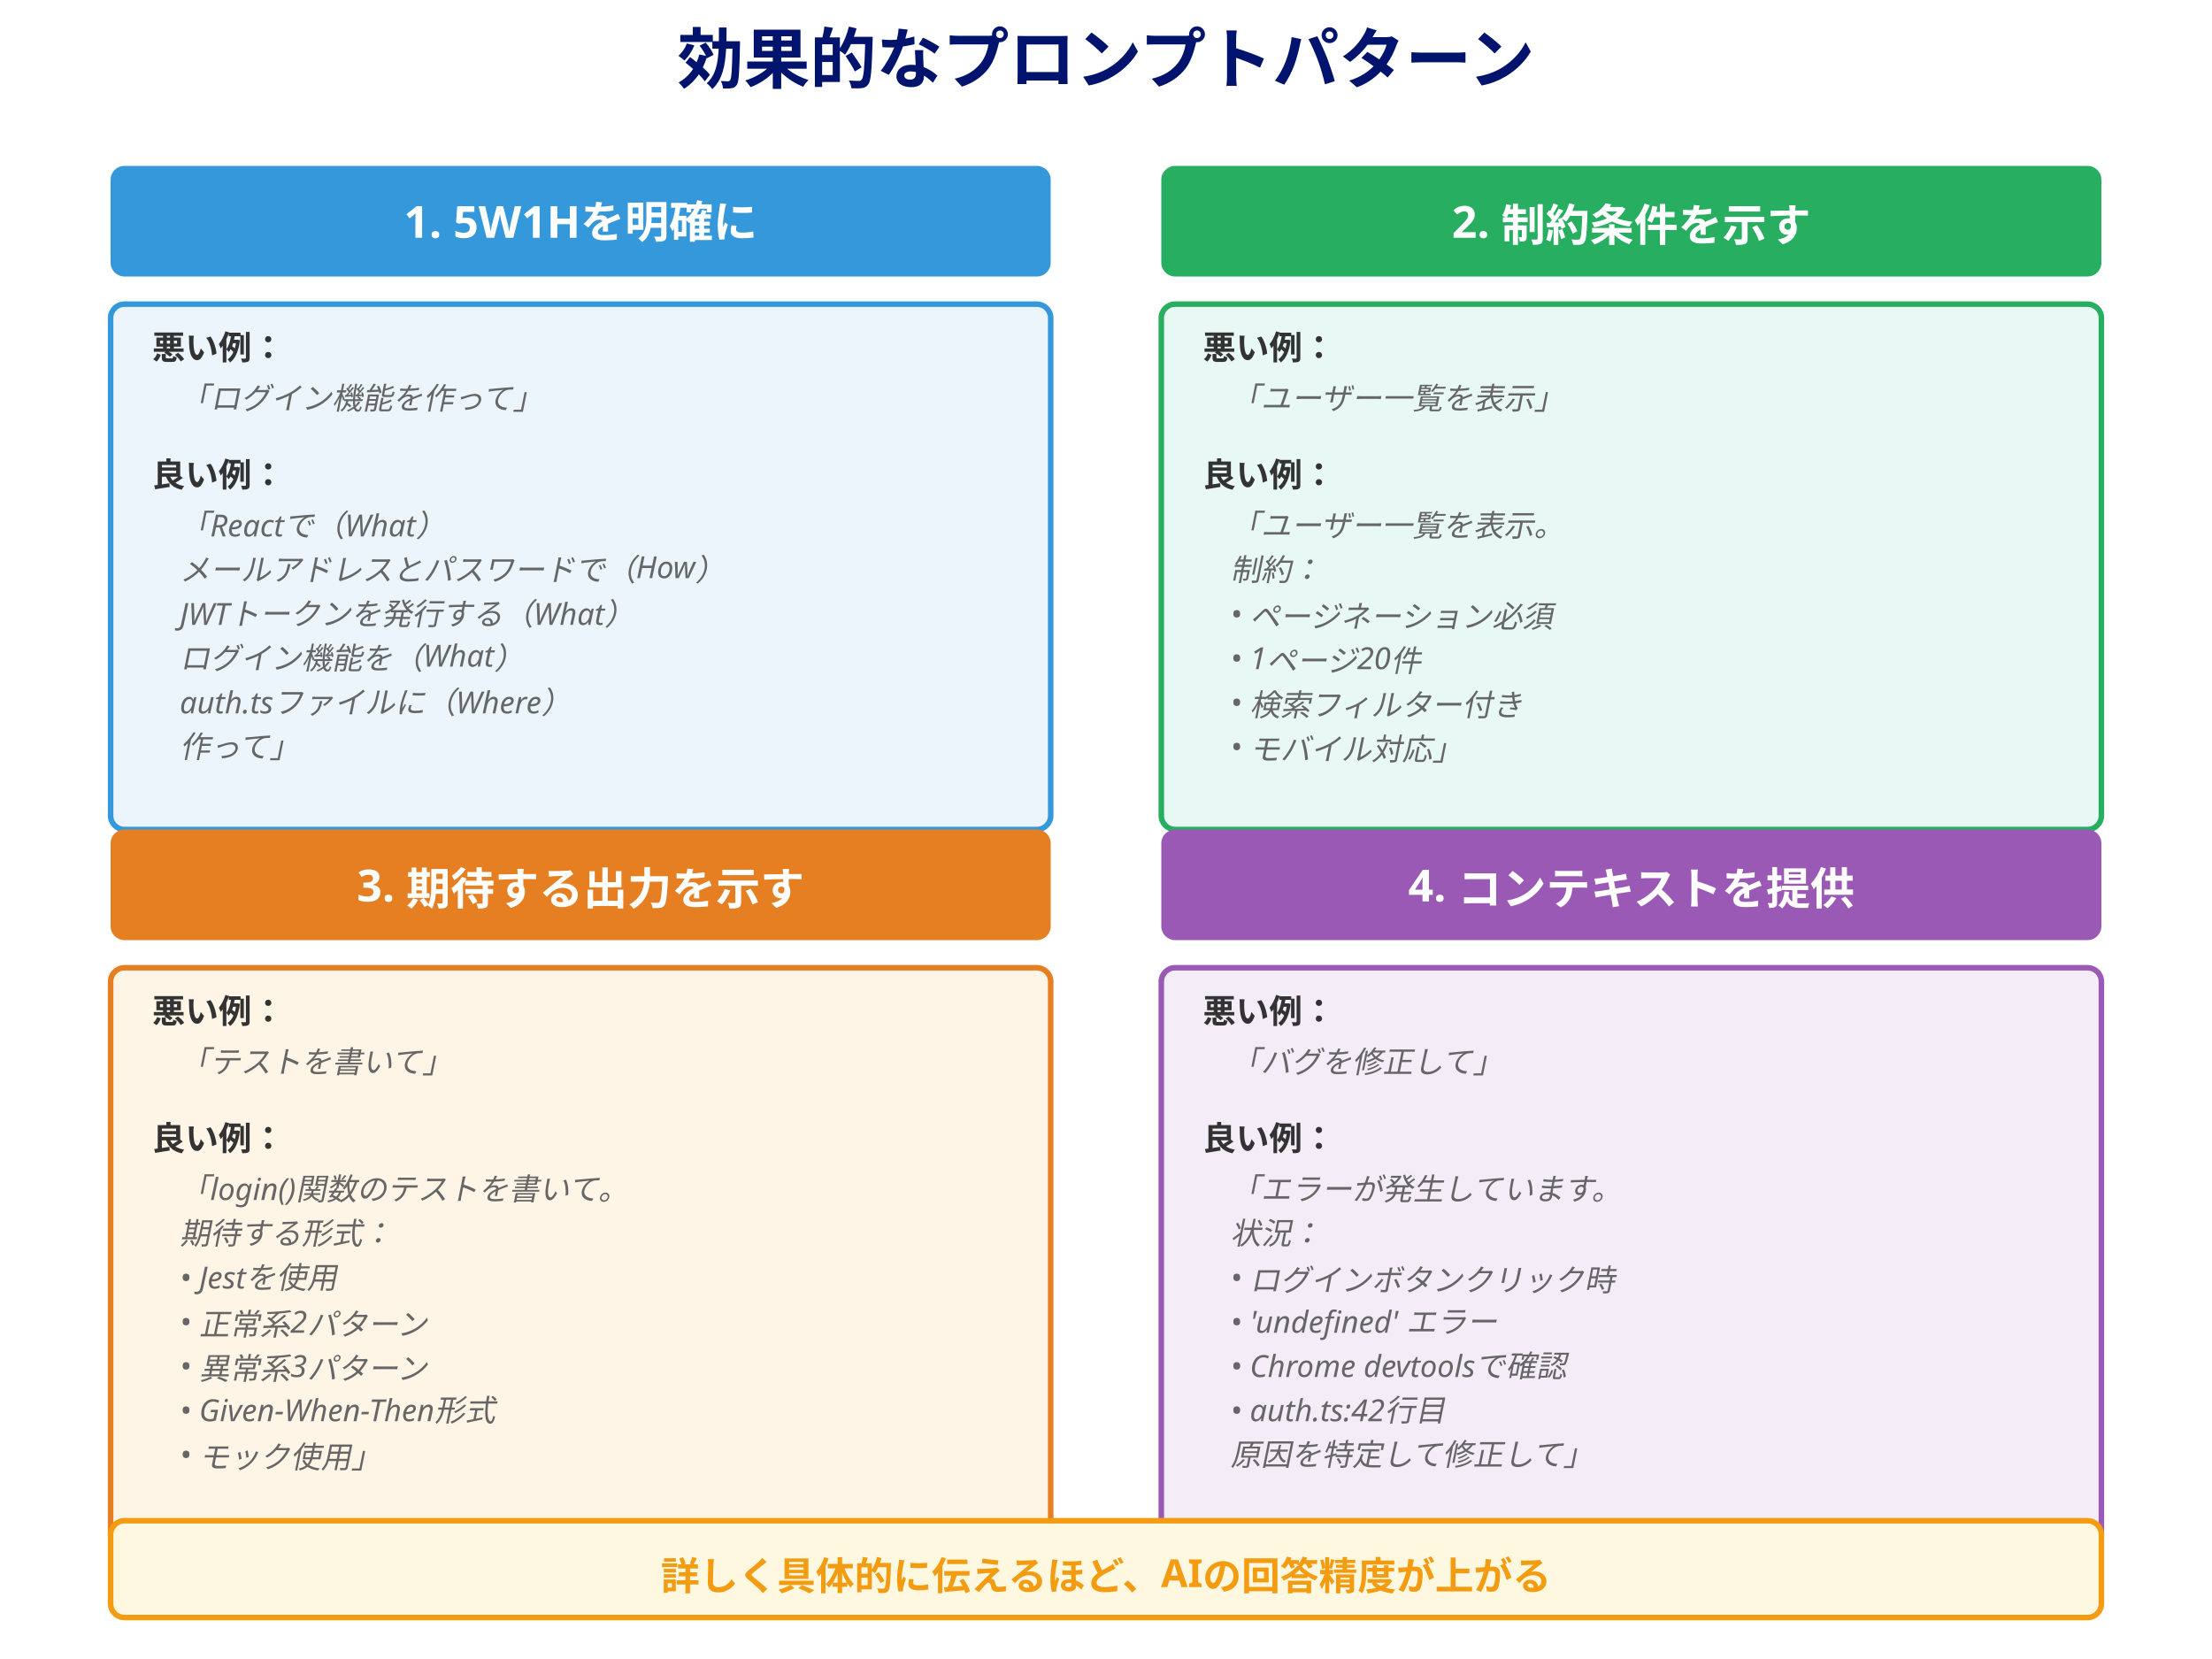
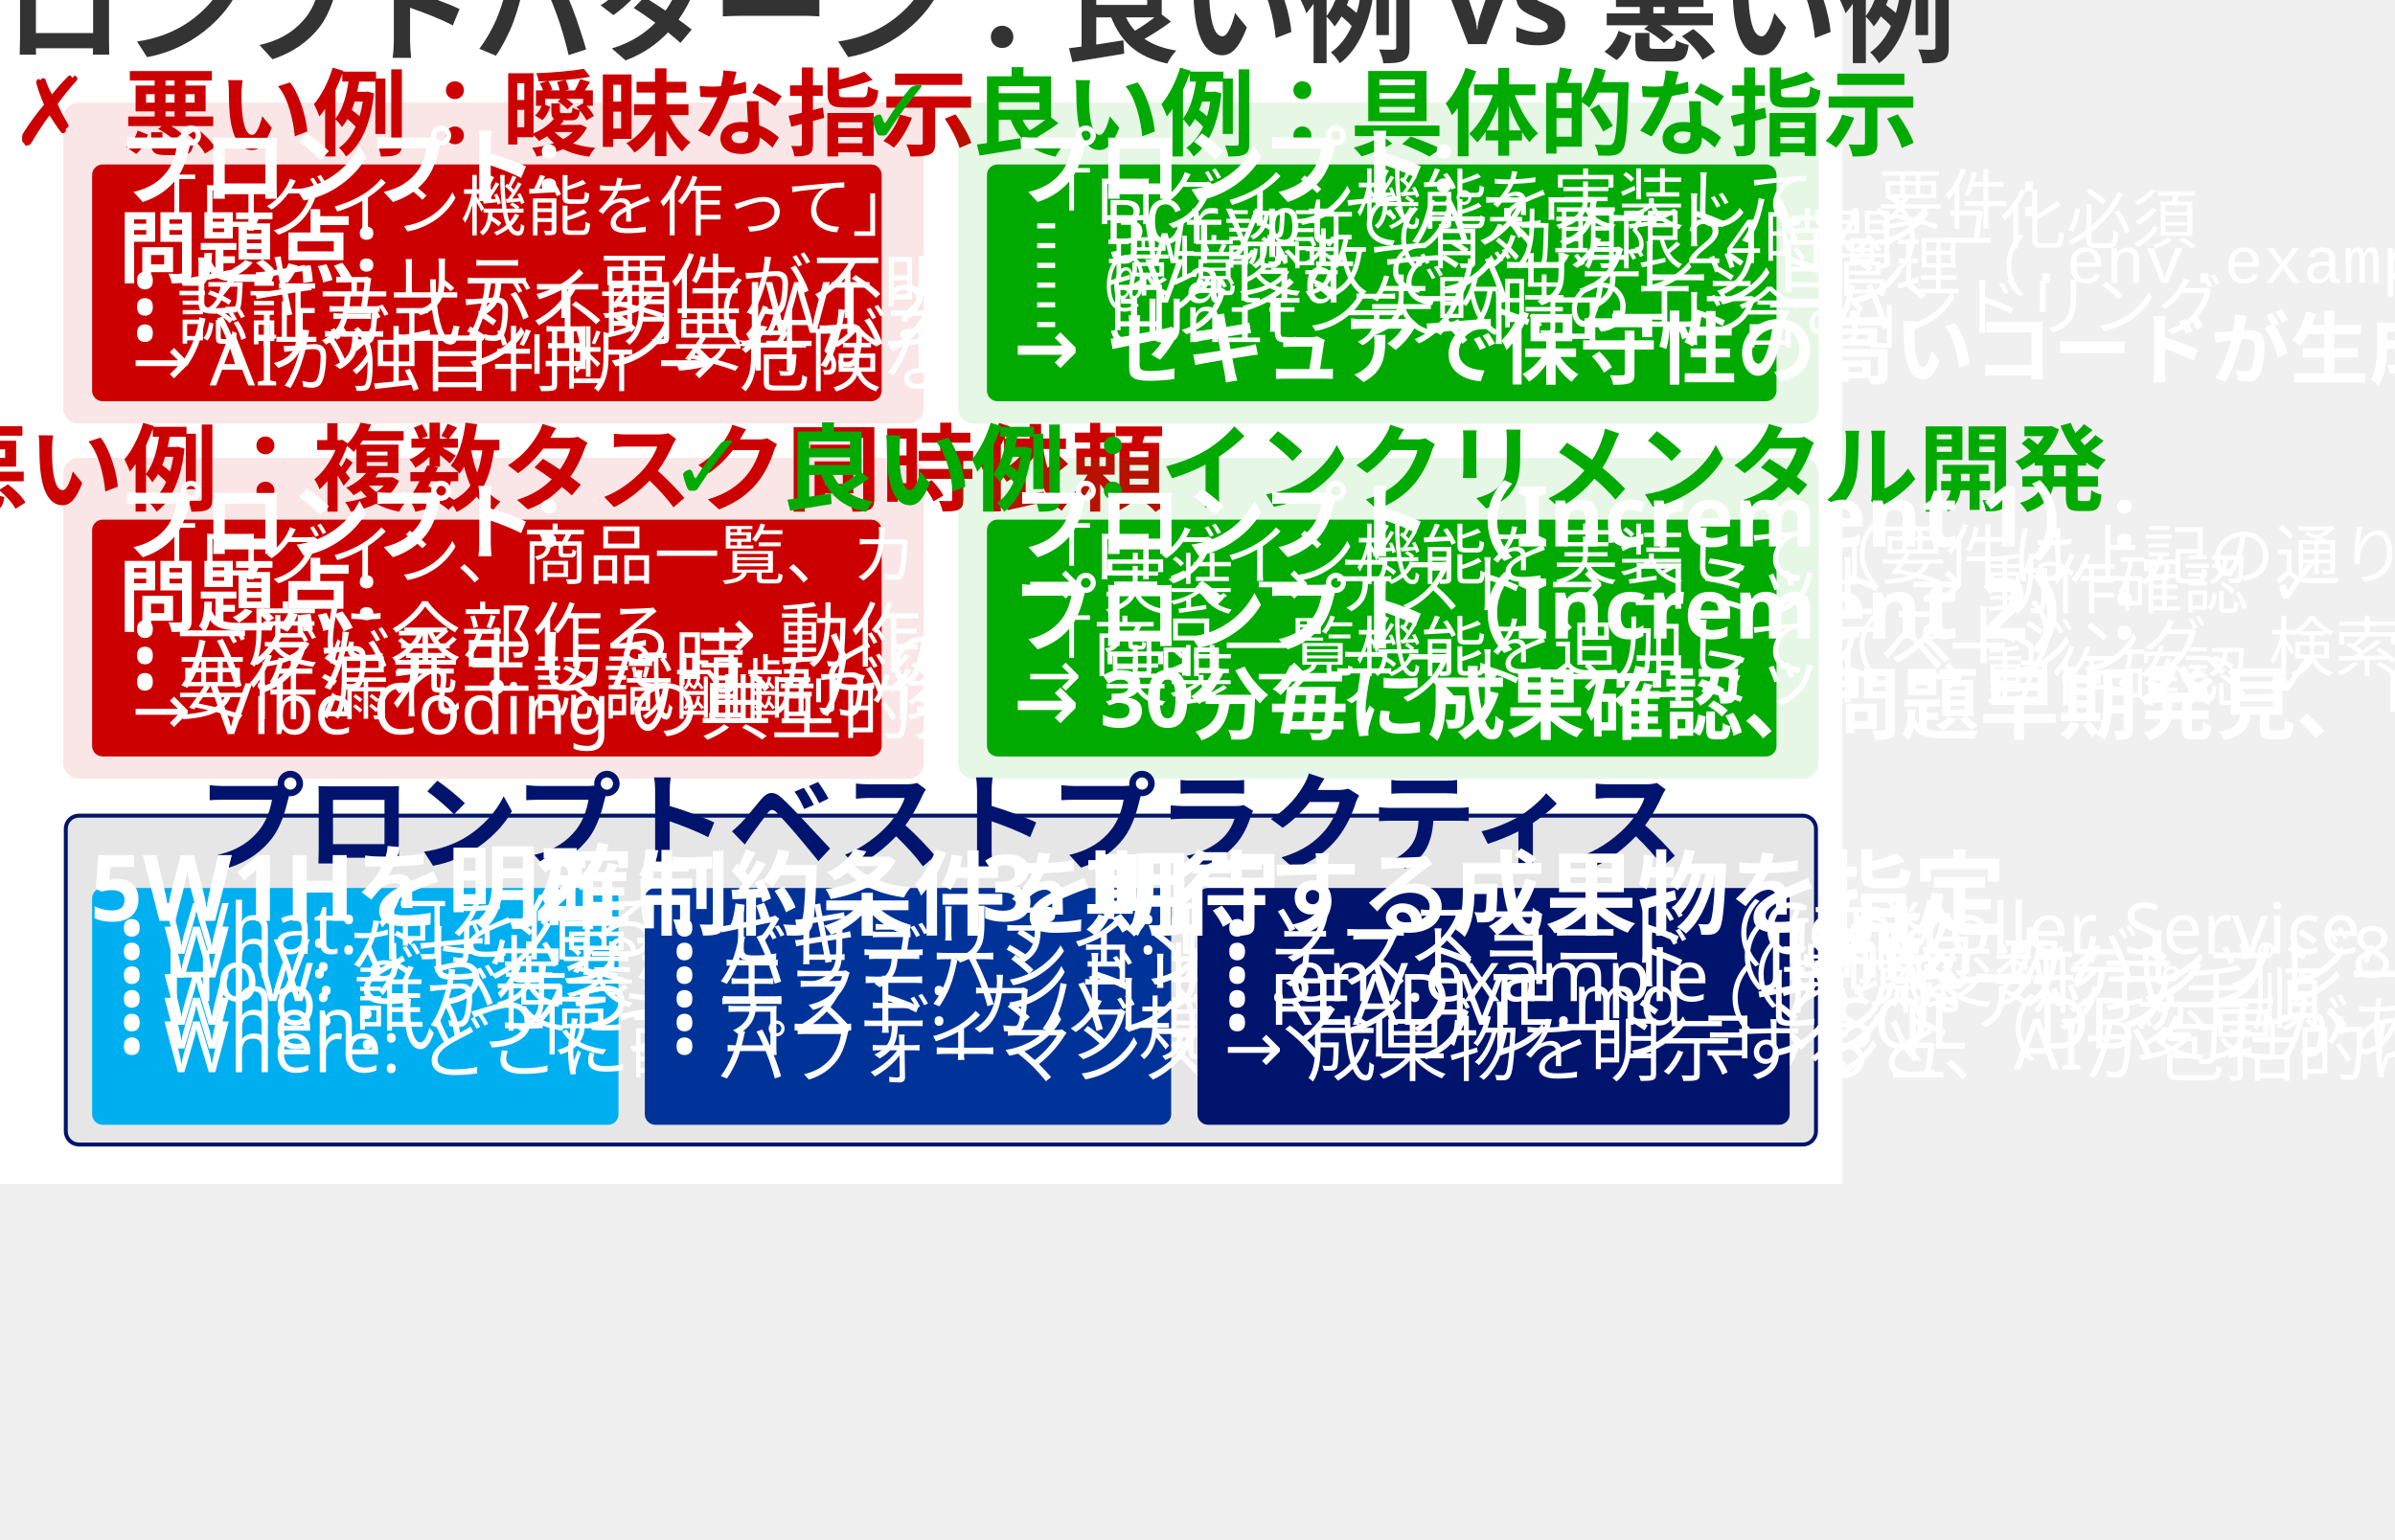
- <svg xmlns="http://www.w3.org/2000/svg" viewBox="0 0 800 600">
+ <svg xmlns="http://www.w3.org/2000/svg" viewBox="0 0 1820 1170">
  <defs>
    <style>
-       .title { font-family: 'Noto Sans JP', sans-serif; font-size: 24px; font-weight: bold; fill: #00146E; text-anchor: middle; }
-       .pattern-title { font-family: 'Noto Sans JP', sans-serif; font-size: 16px; font-weight: bold; fill: white; text-anchor: middle; }
-       .item { font-family: 'Noto Sans JP', sans-serif; font-size: 12px; fill: #333; }
-       .example { font-family: 'Noto Sans JP', sans-serif; font-size: 11px; fill: #666; font-style: italic; }
-       .p1 { fill: #3498DB; }
-       .p2 { fill: #27AE60; }
-       .p3 { fill: #E67E22; }
-       .p4 { fill: #9B59B6; }
+       .title { font-family: 'Noto Sans JP', sans-serif; font-size: 90px; font-weight: bold; fill: #333333; }
+       .section-title { font-family: 'Noto Sans JP', sans-serif; font-size: 74px; font-weight: bold; fill: white; }
+       .code-text { font-family: 'Courier New', monospace; font-size: 50px; fill: white; }
    </style>
  </defs>
-   <rect width="800" height="600" fill="#FFFFFF" />
-   <text x="400" y="30" class="title">効果的なプロンプトパターン</text>
-   <g transform="translate(40, 60)">
-     <rect x="0" y="0" width="340" height="40" rx="5" class="p1" />
-     <text x="170" y="26" class="pattern-title">1. 5W1Hを明確に</text>
-     <rect x="0" y="50" width="340" height="190" rx="5" fill="#EBF5FB" stroke="#3498DB" stroke-width="2" />
-     <g transform="translate(15, 70)">
-       <text x="0" y="0" class="item" font-weight="bold">悪い例：</text>
-       <text x="10" y="18" class="example">「ログイン機能を作って」</text>
-       <text x="0" y="46" class="item" font-weight="bold">良い例：</text>
-       <text x="10" y="64" class="example">「Reactで（What）</text>
-       <text x="10" y="80" class="example">メールアドレスとパスワードで（How）</text>
-       <text x="10" y="96" class="example">JWTトークンを発行する（What）</text>
-       <text x="10" y="112" class="example">ログイン機能を（What）</text>
-       <text x="10" y="128" class="example">auth.tsファイルに（Where）</text>
-       <text x="10" y="144" class="example">作って」</text>
-     </g>
-   </g>
-   <g transform="translate(420, 60)">
-     <rect x="0" y="0" width="340" height="40" rx="5" class="p2" />
-     <text x="170" y="26" class="pattern-title">2. 制約条件を示す</text>
-     <rect x="0" y="50" width="340" height="190" rx="5" fill="#E8F8F5" stroke="#27AE60" stroke-width="2" />
-     <g transform="translate(15, 70)">
-       <text x="0" y="0" class="item" font-weight="bold">悪い例：</text>
-       <text x="10" y="18" class="example">「ユーザー一覧を表示」</text>
-       <text x="0" y="46" class="item" font-weight="bold">良い例：</text>
-       <text x="10" y="64" class="example">「ユーザー一覧を表示。</text>
-       <text x="10" y="80" class="example">制約：</text>
-       <text x="10" y="96" class="example">• ページネーション必須</text>
-       <text x="10" y="112" class="example">• 1ページ20件</text>
-       <text x="10" y="128" class="example">• 検索フィルター付き</text>
-       <text x="10" y="144" class="example">• モバイル対応」</text>
-     </g>
-   </g>
-   <g transform="translate(40, 300)">
-     <rect x="0" y="0" width="340" height="40" rx="5" class="p3" />
-     <text x="170" y="26" class="pattern-title">3. 期待する出力を示す</text>
-     <rect x="0" y="50" width="340" height="210" rx="5" fill="#FEF5E7" stroke="#E67E22" stroke-width="2" />
-     <g transform="translate(15, 70)">
-       <text x="0" y="0" class="item" font-weight="bold">悪い例：</text>
-       <text x="10" y="18" class="example">「テストを書いて」</text>
-       <text x="0" y="46" class="item" font-weight="bold">良い例：</text>
-       <text x="10" y="64" class="example">「login()関数のテストを書いて。</text>
-       <text x="10" y="80" class="example">期待する形式：</text>
-       <text x="10" y="96" class="example">• Jestを使用</text>
-       <text x="10" y="112" class="example">• 正常系2パターン</text>
-       <text x="10" y="128" class="example">• 異常系3パターン</text>
-       <text x="10" y="144" class="example">• Given-When-Then形式</text>
-       <text x="10" y="160" class="example">• モック使用」</text>
-     </g>
-   </g>
-   <g transform="translate(420, 300)">
-     <rect x="0" y="0" width="340" height="40" rx="5" class="p4" />
-     <text x="170" y="26" class="pattern-title">4. コンテキストを提供</text>
-     <rect x="0" y="50" width="340" height="210" rx="5" fill="#F4ECF7" stroke="#9B59B6" stroke-width="2" />
-     <g transform="translate(15, 70)">
-       <text x="0" y="0" class="item" font-weight="bold">悪い例：</text>
-       <text x="10" y="18" class="example">「バグを修正して」</text>
-       <text x="0" y="46" class="item" font-weight="bold">良い例：</text>
-       <text x="10" y="64" class="example">「エラーが発生しています。</text>
-       <text x="10" y="80" class="example">状況：</text>
-       <text x="10" y="96" class="example">• ログインボタンクリック時</text>
-       <text x="10" y="112" class="example">• 'undefined' エラー</text>
-       <text x="10" y="128" class="example">• Chrome devtoolsで確認</text>
-       <text x="10" y="144" class="example">• auth.ts:42行目</text>
-       <text x="10" y="160" class="example">原因を特定して修正して」</text>
-     </g>
-   </g>
-   <rect x="40" y="550" width="720" height="35" rx="5" fill="#FFF8E1" stroke="#F39C12" stroke-width="2" />
-   <text x="400" y="575" style="font-family: 'Noto Sans JP', sans-serif; font-size: 14px; fill: #F39C12; text-anchor: middle; font-weight: bold;">
-     詳しく具体的に伝えるほど、AIの回答精度が上がる
+   <rect width="1400" height="900" fill="#FFFFFF" />
+   <text x="700" y="40" class="title" text-anchor="middle">プロンプトパターン：良い例 vs 悪い例</text>
+   <rect x="50" y="80" width="650" height="240" fill="#CC0000" opacity="0.1" stroke="#CC0000" stroke-width="4" rx="10" />
+   <text x="375" y="110" style="font-family: 'Noto Sans JP', sans-serif; font-size: 72px; fill: #CC0000; text-anchor: middle; font-weight: bold;">
+     ✗ 悪い例：曖昧な指示
+   </text>
+   <rect x="70" y="125" width="600" height="180" fill="#CC0000" rx="8" />
+   <text x="90" y="150" style="font-family: 'Noto Sans JP', sans-serif; font-size: 64px; fill: white; font-weight: bold;">
+     プロンプト:
+   </text>
+   <text x="100" y="175" class="code-text">
+     「ログイン機能を作って」
+   </text>
+   <text x="90" y="210" style="font-family: 'Noto Sans JP', sans-serif; font-size: 60px; fill: white; font-weight: bold;">
+     問題点:
+   </text>
+   <text x="100" y="233" style="font-family: 'Noto Sans JP', sans-serif; font-size: 54px; fill: white;">
+     • セキュリティ要件が不明（BCrypt？平文？）
+   </text>
+   <text x="100" y="253" style="font-family: 'Noto Sans JP', sans-serif; font-size: 54px; fill: white;">
+     • 認証方式が不明（JWT？Session？）
+   </text>
+   <text x="100" y="273" style="font-family: 'Noto Sans JP', sans-serif; font-size: 54px; fill: white;">
+     • バリデーション要件が不明
+   </text>
+   <text x="100" y="293" style="font-family: 'Noto Sans JP', sans-serif; font-size: 54px; fill: white;">
+     → AIが独自判断 → 危険なコード生成の可能性
+   </text>
+   <rect x="730" y="80" width="650" height="240" fill="#00AA00" opacity="0.1" stroke="#00AA00" stroke-width="4" rx="10" />
+   <text x="1055" y="110" style="font-family: 'Noto Sans JP', sans-serif; font-size: 72px; fill: #00AA00; text-anchor: middle; font-weight: bold;">
+     ✓ 良い例：具体的な指示
+   </text>
+   <rect x="750" y="125" width="600" height="180" fill="#00AA00" rx="8" />
+   <text x="770" y="150" style="font-family: 'Noto Sans JP', sans-serif; font-size: 64px; fill: white; font-weight: bold;">
+     プロンプト:
+   </text>
+   <text x="780" y="170" class="code-text">
+     「ログイン機能を実装して。要件:
+   </text>
+   <text x="780" y="185" class="code-text">
+     - BCryptでパスワードハッシュ化必須
+   </text>
+   <text x="780" y="200" class="code-text">
+     - JWT認証（有効期限24時間）
+   </text>
+   <text x="780" y="215" class="code-text">
+     - 環境変数でシークレット管理（.env.example作成）
+   </text>
+   <text x="780" y="230" class="code-text">
+     - @Valid でバリデーション
+   </text>
+   <text x="780" y="245" class="code-text">
+     - ログイン失敗時のエラーハンドリング
+   </text>
+   <text x="780" y="260" class="code-text">
+     - JUnit テストコード含む」
+   </text>
+   <text x="770" y="285" style="font-family: 'Noto Sans JP', sans-serif; font-size: 60px; fill: white; font-weight: bold;">
+     → セキュアで保守性の高いコードが生成される
+   </text>
+   <rect x="50" y="350" width="650" height="240" fill="#CC0000" opacity="0.1" stroke="#CC0000" stroke-width="4" rx="10" />
+   <text x="375" y="380" style="font-family: 'Noto Sans JP', sans-serif; font-size: 72px; fill: #CC0000; text-anchor: middle; font-weight: bold;">
+     ✗ 悪い例：複数タスク同時依頼
+   </text>
+   <rect x="70" y="395" width="600" height="180" fill="#CC0000" rx="8" />
+   <text x="90" y="420" style="font-family: 'Noto Sans JP', sans-serif; font-size: 64px; fill: white; font-weight: bold;">
+     プロンプト:
+   </text>
+   <text x="100" y="440" class="code-text">
+     「ログイン、商品一覧、カート、決済、管理画面を作って」
+   </text>
+   <text x="90" y="475" style="font-family: 'Noto Sans JP', sans-serif; font-size: 60px; fill: white; font-weight: bold;">
+     問題点:
+   </text>
+   <text x="100" y="498" style="font-family: 'Noto Sans JP', sans-serif; font-size: 54px; fill: white;">
+     • 一度に全部作る → 動作確認できない（2時間後に初テスト）
+   </text>
+   <text x="100" y="518" style="font-family: 'Noto Sans JP', sans-serif; font-size: 54px; fill: white;">
+     • バグが発生した時、どの機能が原因か特定困難
+   </text>
+   <text x="100" y="538" style="font-family: 'Noto Sans JP', sans-serif; font-size: 54px; fill: white;">
+     • 要件漏れ・認識齟齬が後から大量発覚
+   </text>
+   <text x="100" y="558" style="font-family: 'Noto Sans JP', sans-serif; font-size: 54px; fill: white;">
+     → Vibe Coding の典型的失敗パターン
+   </text>
+   <rect x="730" y="350" width="650" height="240" fill="#00AA00" opacity="0.1" stroke="#00AA00" stroke-width="4" rx="10" />
+   <text x="1055" y="380" style="font-family: 'Noto Sans JP', sans-serif; font-size: 72px; fill: #00AA00; text-anchor: middle; font-weight: bold;">
+     ✓ 良い例：インクリメンタル開発
+   </text>
+   <rect x="750" y="395" width="600" height="180" fill="#00AA00" rx="8" />
+   <text x="770" y="420" style="font-family: 'Noto Sans JP', sans-serif; font-size: 64px; fill: white; font-weight: bold;">
+     プロンプト（Increment 1）:
+   </text>
+   <text x="780" y="440" class="code-text">
+     「ログイン機能を実装して（要件は上記の通り）」
+   </text>
+   <text x="780" y="460" style="font-family: 'Noto Sans JP', sans-serif; font-size: 50px; fill: white;">
+     → 実装 → テスト → コミット → 動作確認 ✓
+   </text>
+   <text x="770" y="490" style="font-family: 'Noto Sans JP', sans-serif; font-size: 64px; fill: white; font-weight: bold;">
+     プロンプト（Increment 2）:
+   </text>
+   <text x="780" y="510" class="code-text">
+     「商品一覧機能を追加して（ページング、検索機能含む）」
+   </text>
+   <text x="780" y="530" style="font-family: 'Noto Sans JP', sans-serif; font-size: 50px; fill: white;">
+     → 実装 → テスト → コミット → 動作確認 ✓
+   </text>
+   <text x="770" y="555" style="font-family: 'Noto Sans JP', sans-serif; font-size: 60px; fill: white; font-weight: bold;">
+     → 30分毎に成果確認、問題早期発見、リスク最小化
+   </text>
+   <rect x="50" y="620" width="1330" height="250" fill="#E6E6E6" stroke="#00146E" stroke-width="3" rx="10" />
+   <text x="715" y="655" style="font-family: 'Noto Sans JP', sans-serif; font-size: 81px; fill: #00146E; text-anchor: middle; font-weight: bold;">
+     プロンプトベストプラクティス
+   </text>
+   <rect x="70" y="675" width="400" height="180" fill="#00AFF0" rx="8" />
+   <text x="270" y="700" style="font-family: 'Noto Sans JP', sans-serif; font-size: 70px; fill: white; text-anchor: middle; font-weight: bold;">
+     1. 5W1Hを明確に
+   </text>
+   <text x="90" y="725" style="font-family: 'Noto Sans JP', sans-serif; font-size: 54px; fill: white;">
+     • What: 何を作るか
+   </text>
+   <text x="90" y="743" style="font-family: 'Noto Sans JP', sans-serif; font-size: 54px; fill: white;">
+     • Why: なぜ必要か（ビジネス目的）
+   </text>
+   <text x="90" y="761" style="font-family: 'Noto Sans JP', sans-serif; font-size: 54px; fill: white;">
+     • How: どう実装するか（技術要件）
+   </text>
+   <text x="90" y="779" style="font-family: 'Noto Sans JP', sans-serif; font-size: 54px; fill: white;">
+     • Who: 誰が使うか（ユーザー）
+   </text>
+   <text x="90" y="797" style="font-family: 'Noto Sans JP', sans-serif; font-size: 54px; fill: white;">
+     • When: いつ使うか（利用シーン）
+   </text>
+   <text x="90" y="815" style="font-family: 'Noto Sans JP', sans-serif; font-size: 54px; fill: white;">
+     • Where: どこに配置するか（アーキテクチャ）
+   </text>
+   <rect x="490" y="675" width="400" height="180" fill="#003399" rx="8" />
+   <text x="690" y="700" style="font-family: 'Noto Sans JP', sans-serif; font-size: 70px; fill: white; text-anchor: middle; font-weight: bold;">
+     2. 制約条件を明記
+   </text>
+   <text x="510" y="725" style="font-family: 'Noto Sans JP', sans-serif; font-size: 54px; fill: white;">
+     • セキュリティ: BCrypt、JWT、環境変数
+   </text>
+   <text x="510" y="743" style="font-family: 'Noto Sans JP', sans-serif; font-size: 54px; fill: white;">
+     • バリデーション: @Valid、カスタム制約
+   </text>
+   <text x="510" y="761" style="font-family: 'Noto Sans JP', sans-serif; font-size: 54px; fill: white;">
+     • エラーハンドリング: カスタム例外、統一形式
+   </text>
+   <text x="510" y="779" style="font-family: 'Noto Sans JP', sans-serif; font-size: 54px; fill: white;">
+     • テスト: カバレッジ80%以上
+   </text>
+   <text x="510" y="797" style="font-family: 'Noto Sans JP', sans-serif; font-size: 54px; fill: white;">
+     • コーディング規約: 変数命名、コメント
+   </text>
+   <text x="510" y="815" style="font-family: 'Noto Sans JP', sans-serif; font-size: 54px; fill: white;">
+     • パフォーマンス: N+1対策、キャッシュ
+   </text>
+   <rect x="910" y="675" width="450" height="180" fill="#00146E" rx="8" />
+   <text x="1135" y="700" style="font-family: 'Noto Sans JP', sans-serif; font-size: 70px; fill: white; text-anchor: middle; font-weight: bold;">
+     3. 期待する成果物を指定
+   </text>
+   <text x="930" y="725" style="font-family: 'Noto Sans JP', sans-serif; font-size: 54px; fill: white;">
+     • ソースコード（Controller, Service, Repository）
+   </text>
+   <text x="930" y="743" style="font-family: 'Noto Sans JP', sans-serif; font-size: 54px; fill: white;">
+     • テストコード（JUnit、カバレッジ80%以上）
+   </text>
+   <text x="930" y="761" style="font-family: 'Noto Sans JP', sans-serif; font-size: 54px; fill: white;">
+     • .env.example（環境変数テンプレート）
+   </text>
+   <text x="930" y="779" style="font-family: 'Noto Sans JP', sans-serif; font-size: 54px; fill: white;">
+     • README.md（セットアップ手順、API仕様）
+   </text>
+   <text x="930" y="797" style="font-family: 'Noto Sans JP', sans-serif; font-size: 54px; fill: white;">
+     • マイグレーションSQL（DB変更がある場合）
+   </text>
+   <text x="930" y="815" style="font-family: 'Noto Sans JP', sans-serif; font-size: 54px; fill: white;">
+     → 成果物を明示すると、AIが包括的に対応
  </text>
</svg>
